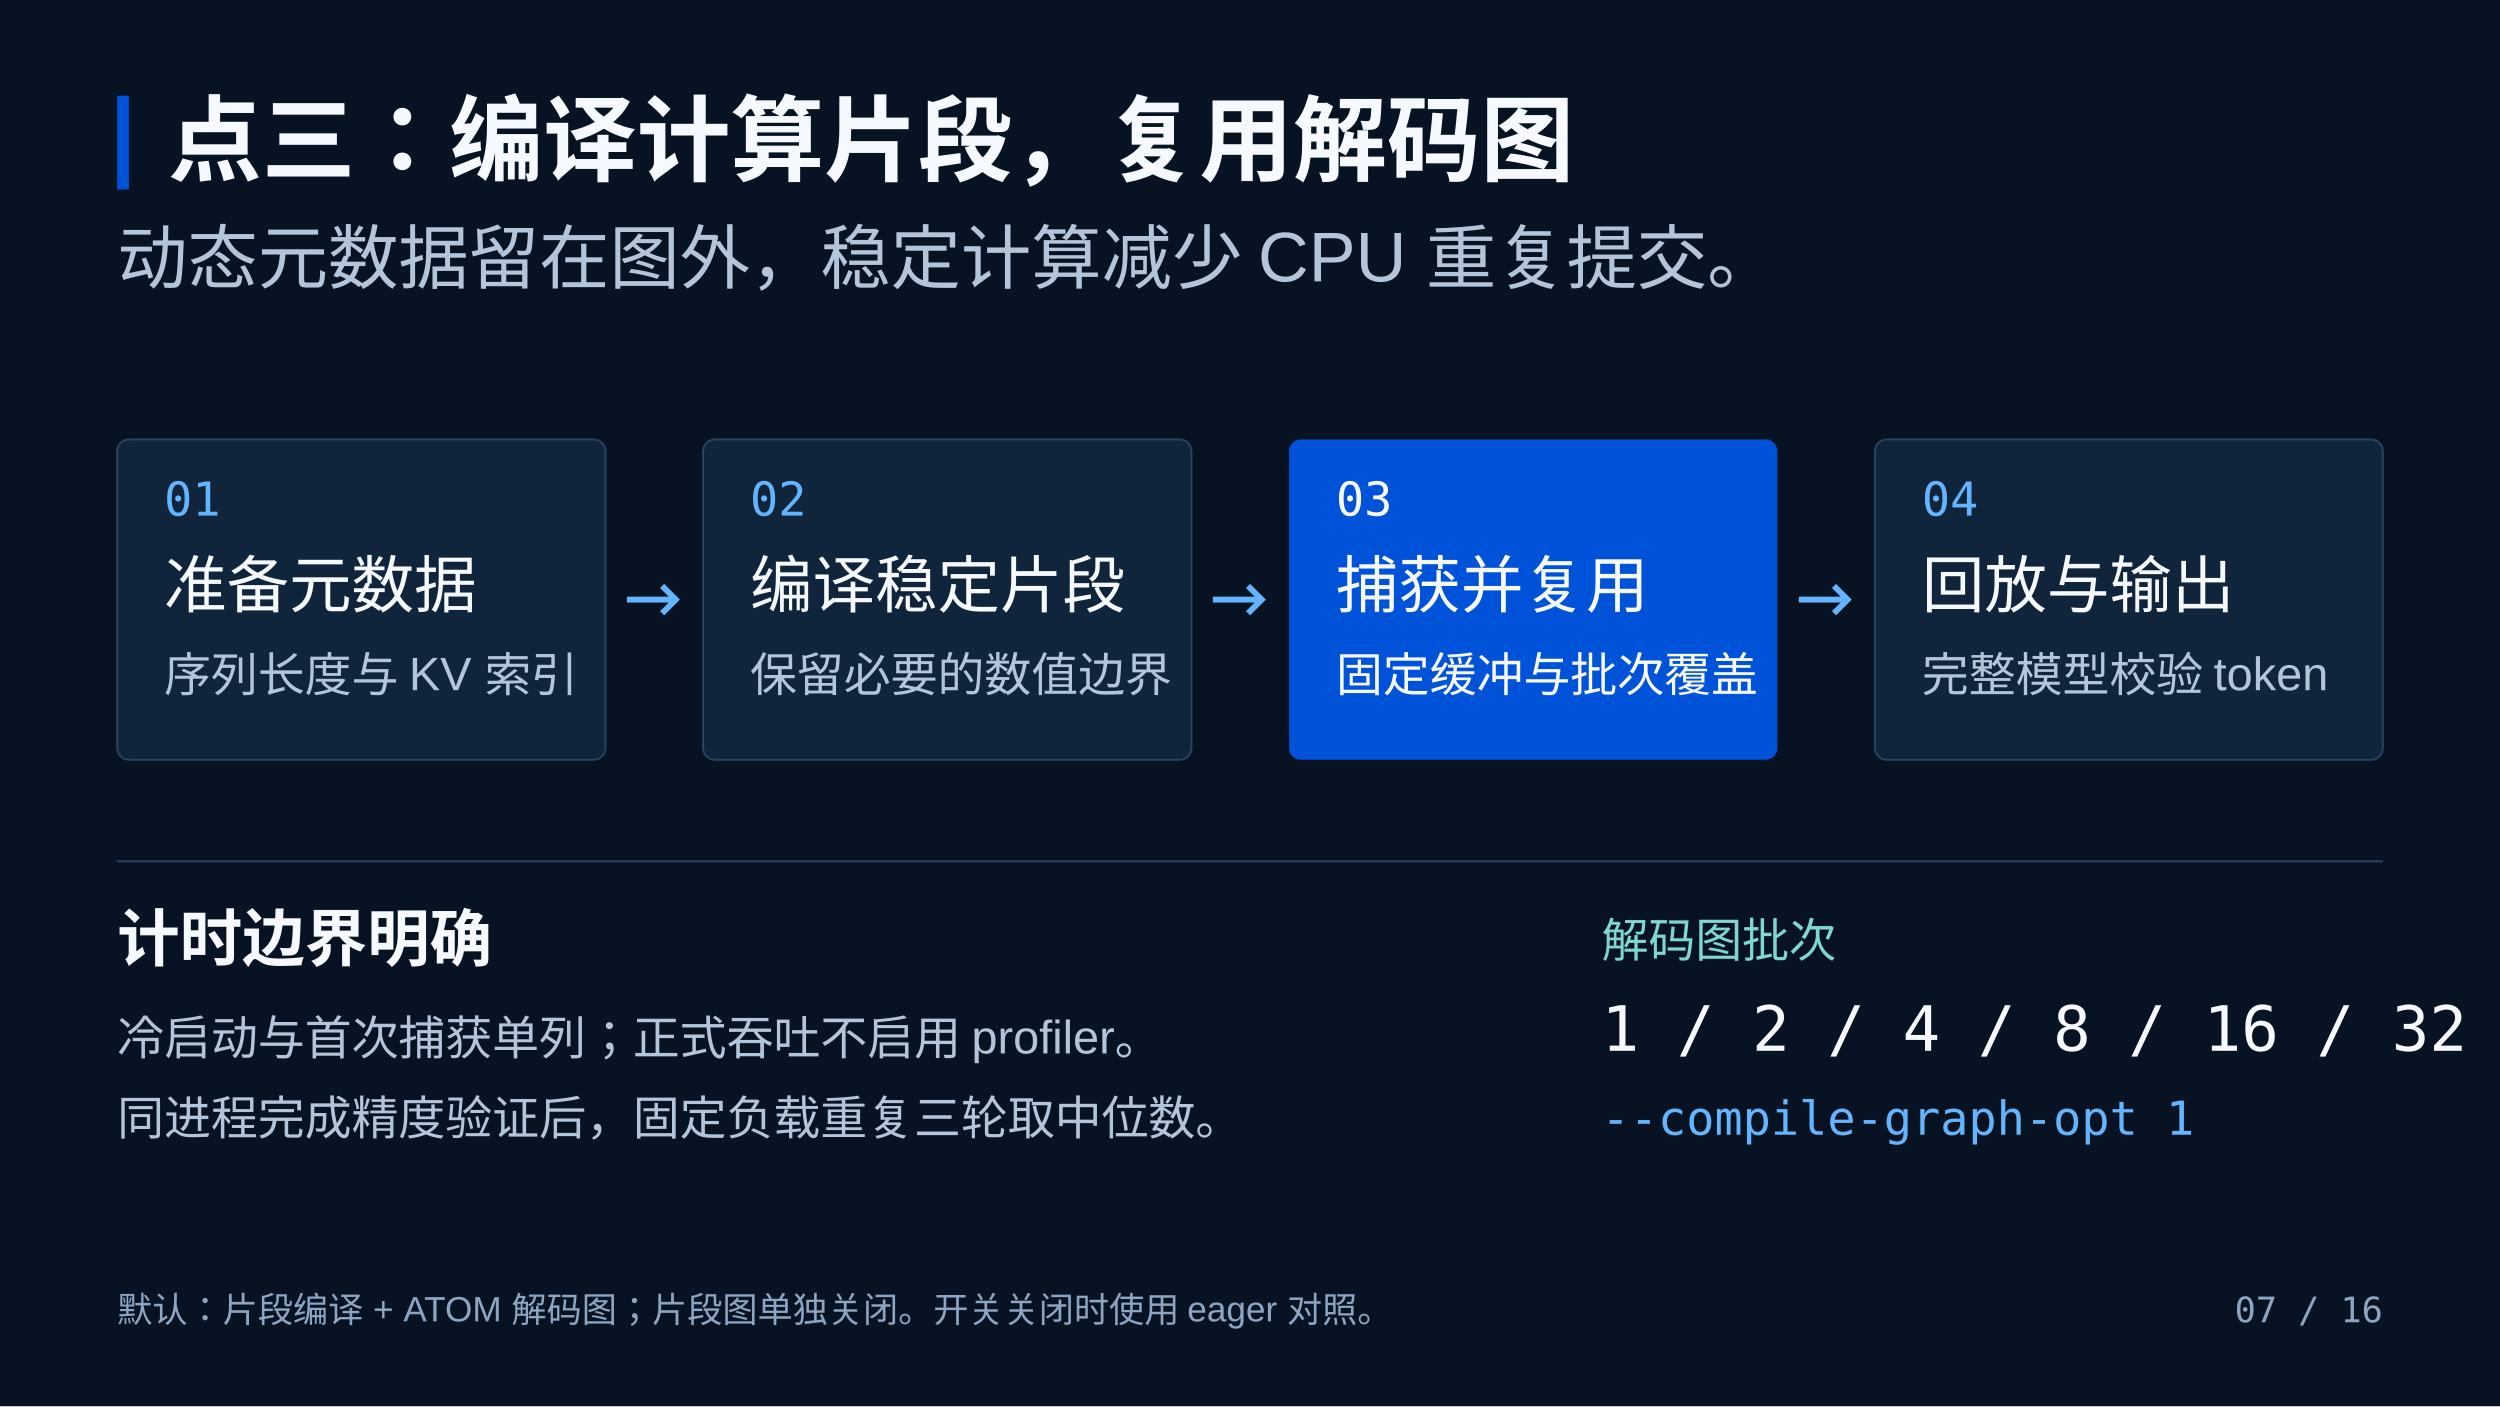
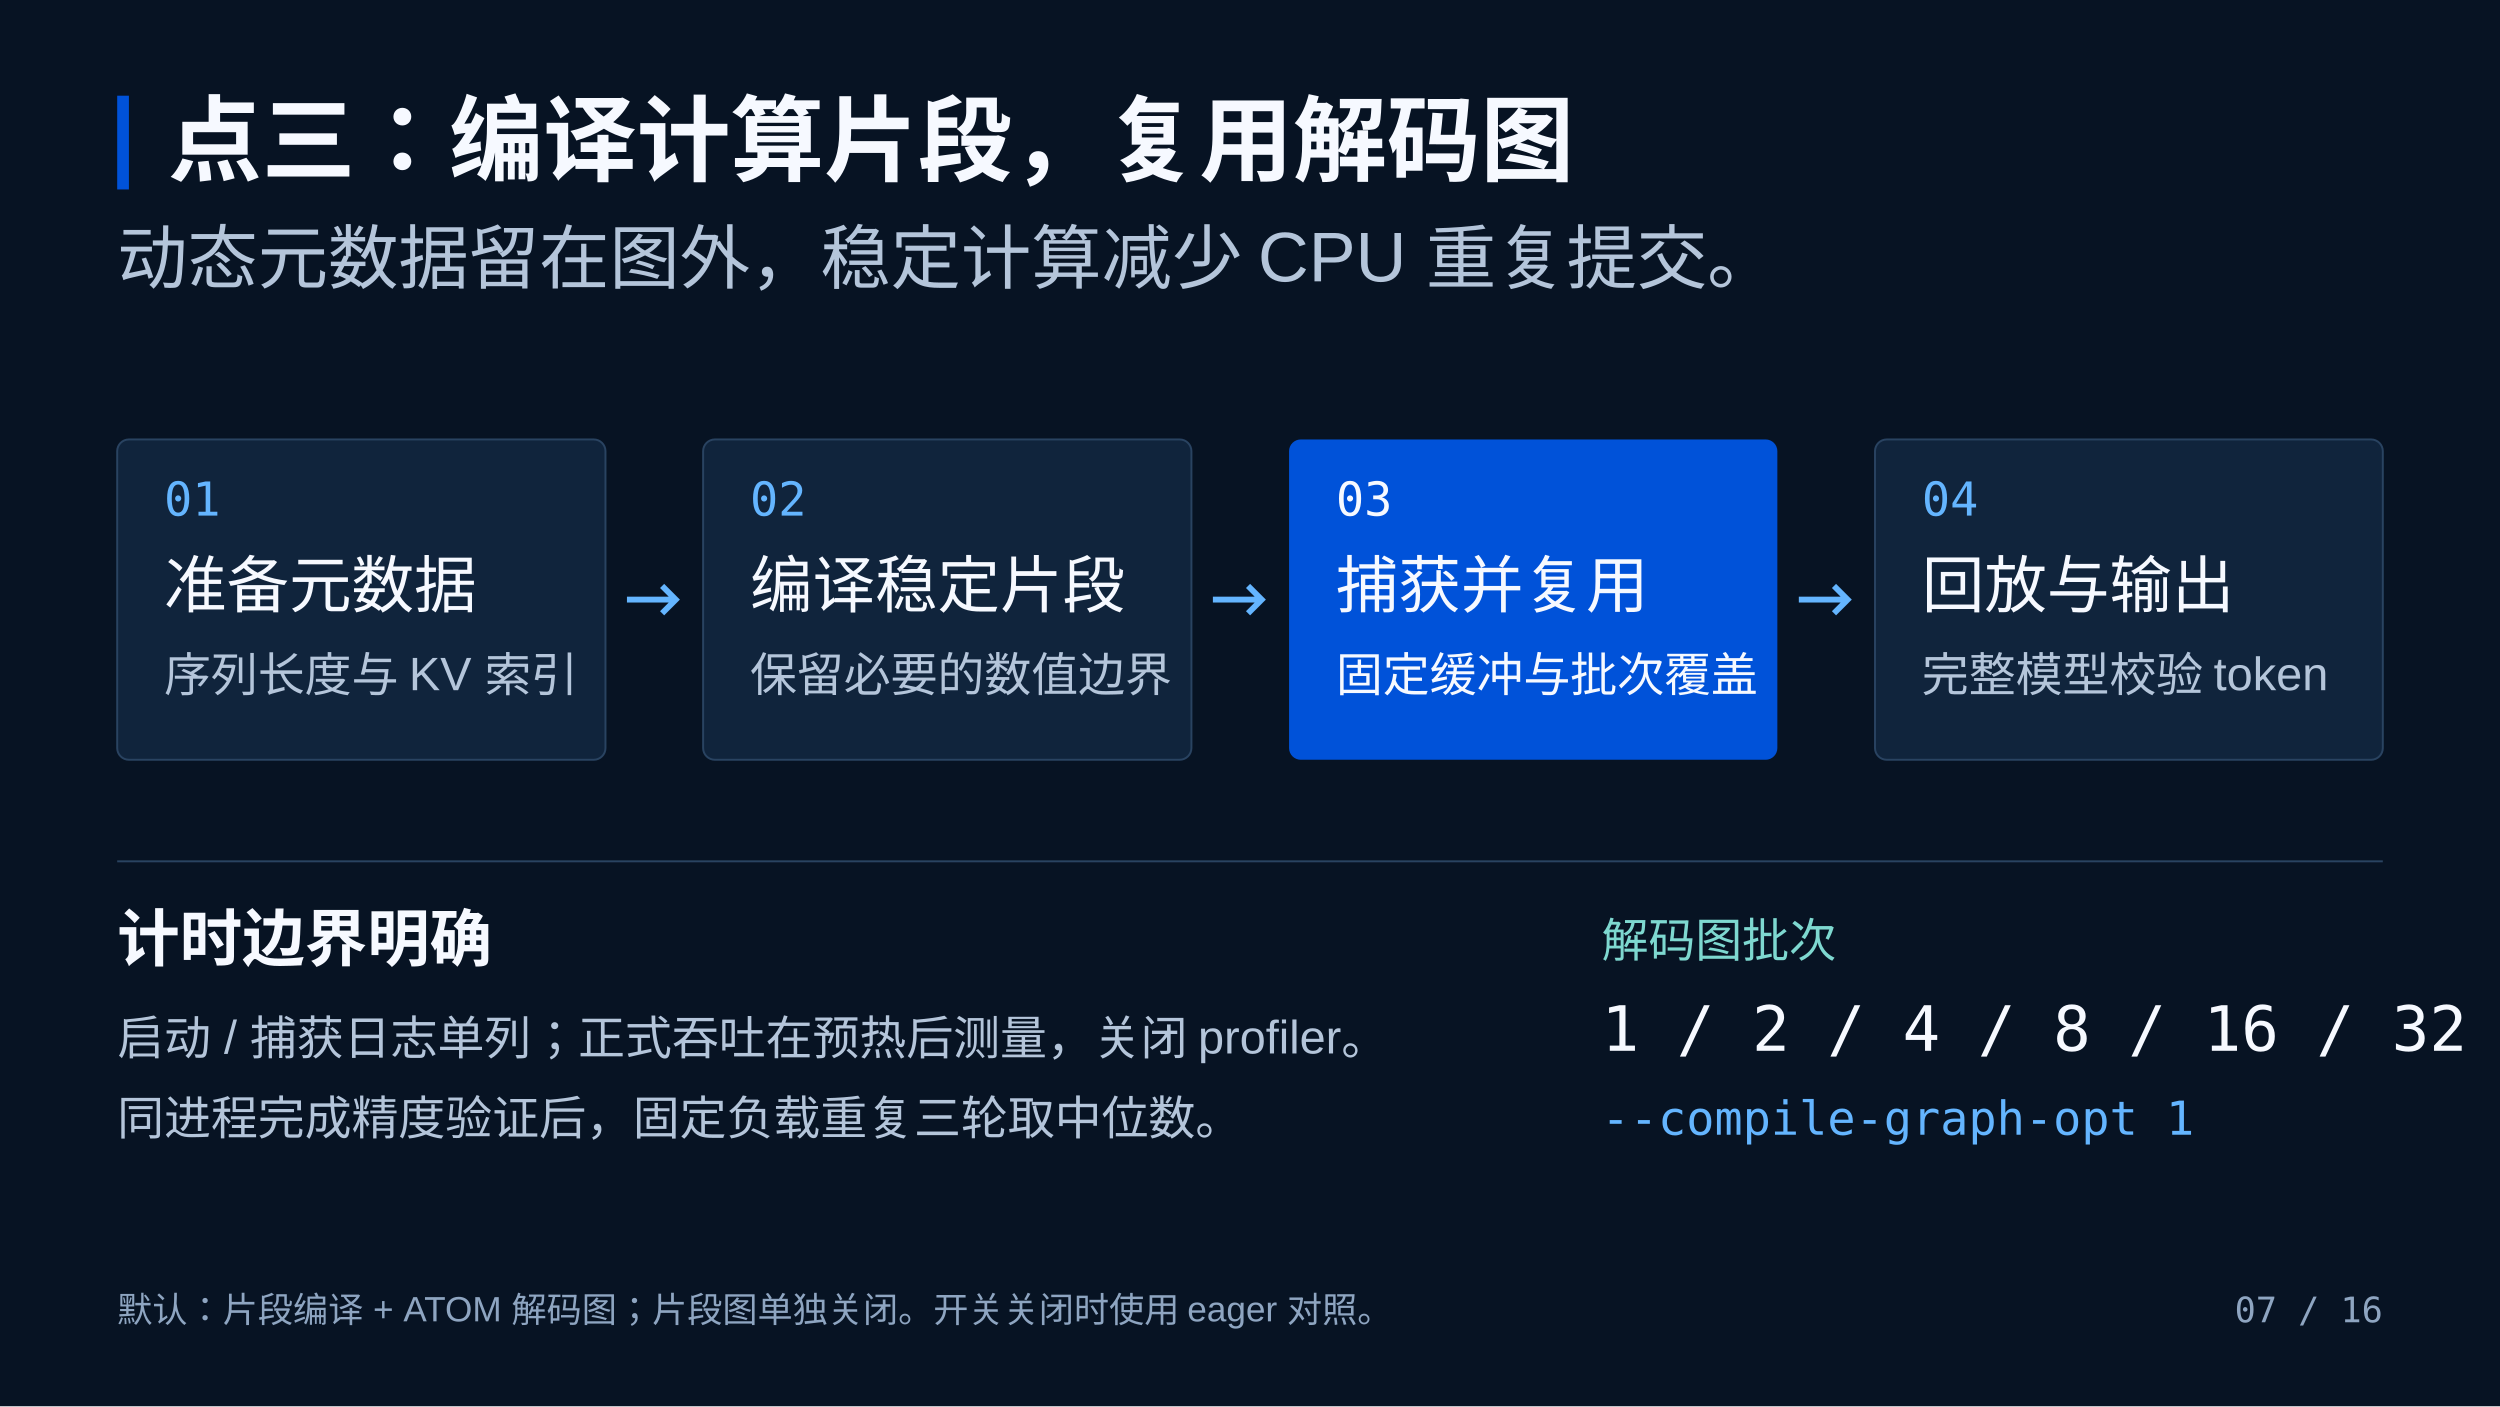
<svg xmlns="http://www.w3.org/2000/svg" width="1280" height="720" viewBox="0 0 1280 720">
  <rect width="1280" height="720" fill="#071323" />
  <rect x="60" y="49" width="6" height="48" fill="#0052D9" />
  <text x="86" y="89" font-family="Arial, Microsoft YaHei" font-size="48" font-weight="700" fill="#F6F9FF">点三：编译计算片段，复用解码图</text>
  <text x="60" y="145" font-family="Arial, Microsoft YaHei" font-size="36" fill="#B4C5DA">动态元数据留在图外，稳定计算减少 CPU 重复提交。</text>
  <g id="graph-execution-flow" data-chart-type="process_flow">
    <rect x="60" y="225" width="250" height="164" rx="6" fill="#10243C" stroke="#294361" />
    <text x="84" y="264" font-family="Consolas, Microsoft YaHei" font-size="24" fill="#64B5FF">01</text>
    <text x="84" y="311" font-family="Arial, Microsoft YaHei" font-size="32" fill="#F6F9FF">准备元数据</text>
    <text x="84" y="354" font-family="Arial, Microsoft YaHei" font-size="24" fill="#B4C5DA">序列长度与 KV 索引</text>
    <path d="M 321 307 L 346 307 M 339 300 L 346 307 L 339 314" fill="none" stroke="#64B5FF" stroke-width="3" />
    <rect x="360" y="225" width="250" height="164" rx="6" fill="#10243C" stroke="#294361" />
    <text x="384" y="264" font-family="Consolas, Microsoft YaHei" font-size="24" fill="#64B5FF">02</text>
    <text x="384" y="311" font-family="Arial, Microsoft YaHei" font-size="32" fill="#F6F9FF">编译稳定片段</text>
    <text x="384" y="354" font-family="Arial, Microsoft YaHei" font-size="24" fill="#B4C5DA">保留必要的数值边界</text>
    <path d="M 621 307 L 646 307 M 639 300 L 646 307 L 639 314" fill="none" stroke="#64B5FF" stroke-width="3" />
    <rect x="660" y="225" width="250" height="164" rx="6" fill="#0052D9" />
    <text x="684" y="264" font-family="Consolas, Microsoft YaHei" font-size="24" fill="#F6F9FF">03</text>
    <text x="684" y="311" font-family="Arial, Microsoft YaHei" font-size="32" fill="#F6F9FF">捕获并复用</text>
    <text x="684" y="354" font-family="Arial, Microsoft YaHei" font-size="24" fill="#F6F9FF">固定缓冲与批次覆盖</text>
    <path d="M 921 307 L 946 307 M 939 300 L 946 307 L 939 314" fill="none" stroke="#64B5FF" stroke-width="3" />
    <rect x="960" y="225" width="260" height="164" rx="6" fill="#10243C" stroke="#294361" />
    <text x="984" y="264" font-family="Consolas, Microsoft YaHei" font-size="24" fill="#64B5FF">04</text>
    <text x="984" y="311" font-family="Arial, Microsoft YaHei" font-size="32" fill="#F6F9FF">回放与输出</text>
    <text x="984" y="354" font-family="Arial, Microsoft YaHei" font-size="24" fill="#B4C5DA">完整模型校验 token</text>
  </g>
  <line x1="60" y1="441" x2="1220" y2="441" stroke="#294361" />
  <text x="60" y="492" font-family="Arial, Microsoft YaHei" font-size="32" font-weight="700" fill="#F6F9FF">计时边界明确</text>
-   <text x="60" y="540" font-family="Arial, Microsoft YaHei" font-size="24" fill="#B4C5DA">冷启动与首次捕获单列；正式吞吐不启用 profiler。</text>
+   <text x="60" y="540" font-family="Arial, Microsoft YaHei" font-size="24" fill="#B4C5DA">启动 / 捕获日志单列；正式吞吐在预热后测量，关闭 profiler。</text>
  <text x="60" y="581" font-family="Arial, Microsoft YaHei" font-size="24" fill="#B4C5DA">同进程完成精度验证后，固定负载重复三轮取中位数。</text>
  <text x="820" y="490" font-family="Arial, Microsoft YaHei" font-size="24" fill="#7ED8D0">解码图批次</text>
  <text x="820" y="538" font-family="Consolas, Microsoft YaHei" font-size="32" fill="#F6F9FF">1 / 2 / 4 / 8 / 16 / 32</text>
  <text x="820" y="581" font-family="Consolas, Microsoft YaHei" font-size="24" fill="#64B5FF">--compile-graph-opt 1</text>
  <text x="60" y="677" font-family="Arial, Microsoft YaHei" font-size="18" fill="#8EA5C1">默认：片段编译 + ATOM 解码图；片段图单独关闭。开关关闭时使用 eager 对照。</text>
  <text x="1220" y="677" text-anchor="end" font-family="Consolas, Microsoft YaHei" font-size="18" fill="#8EA5C1">07 / 16</text>
</svg>
